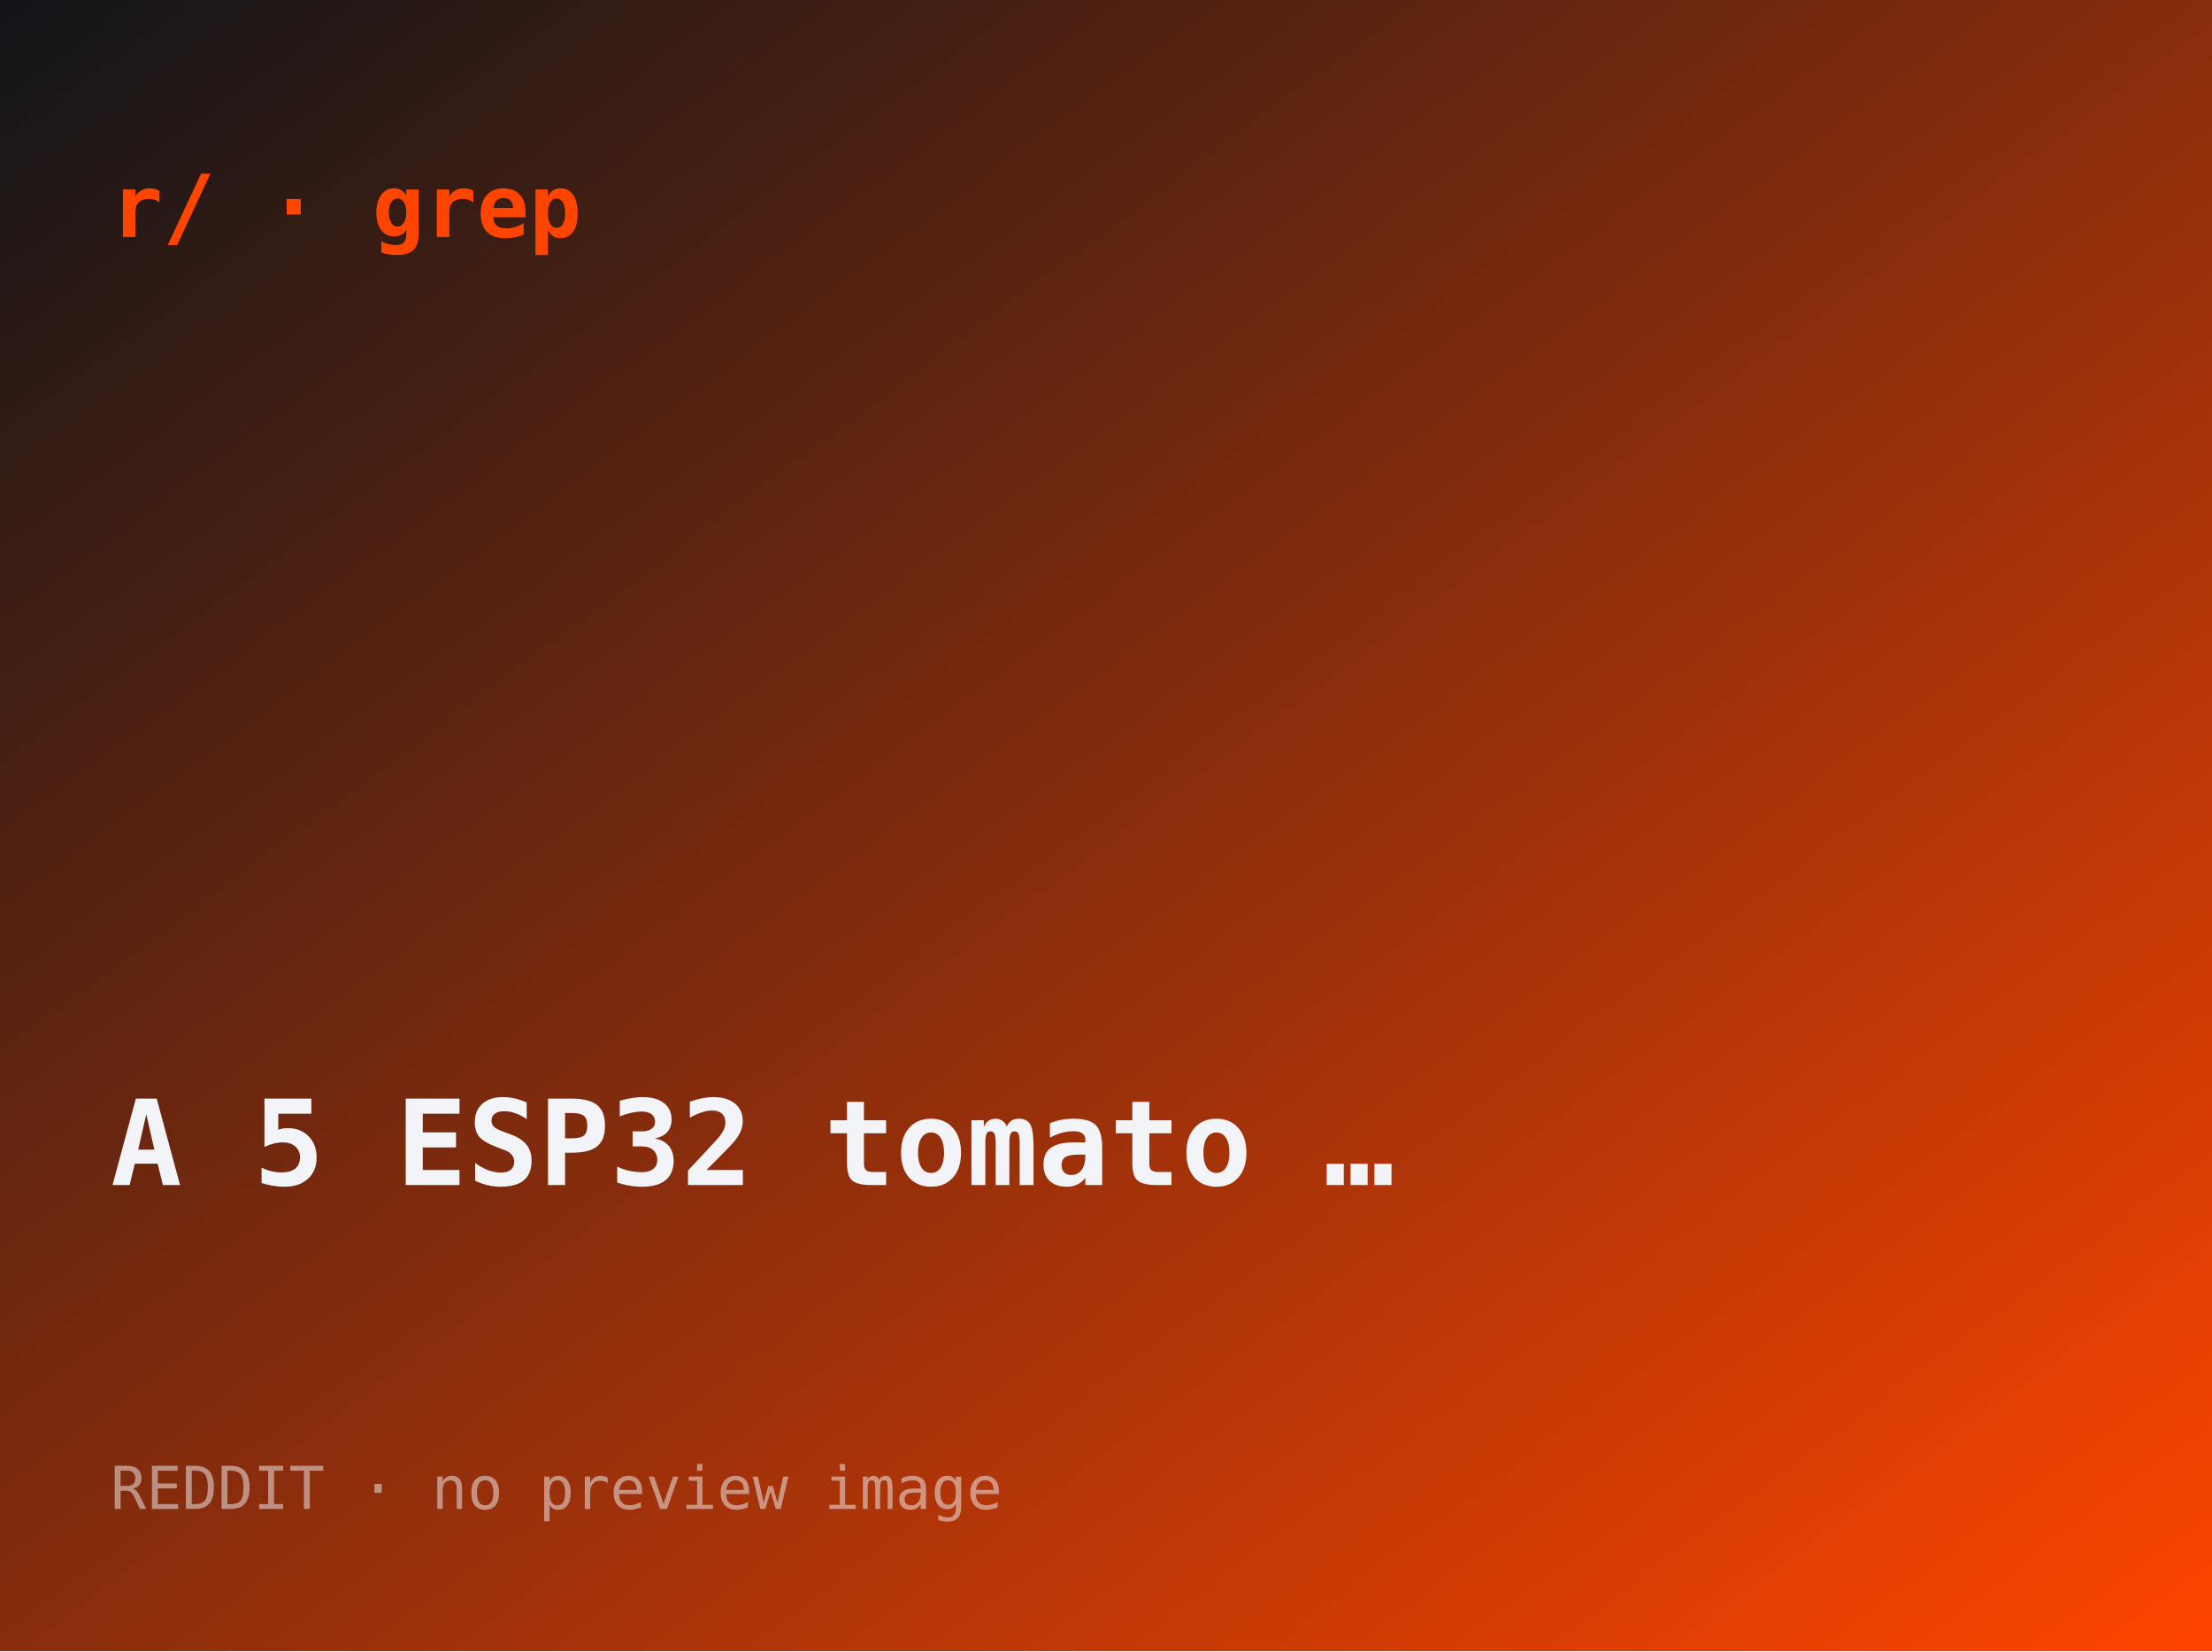
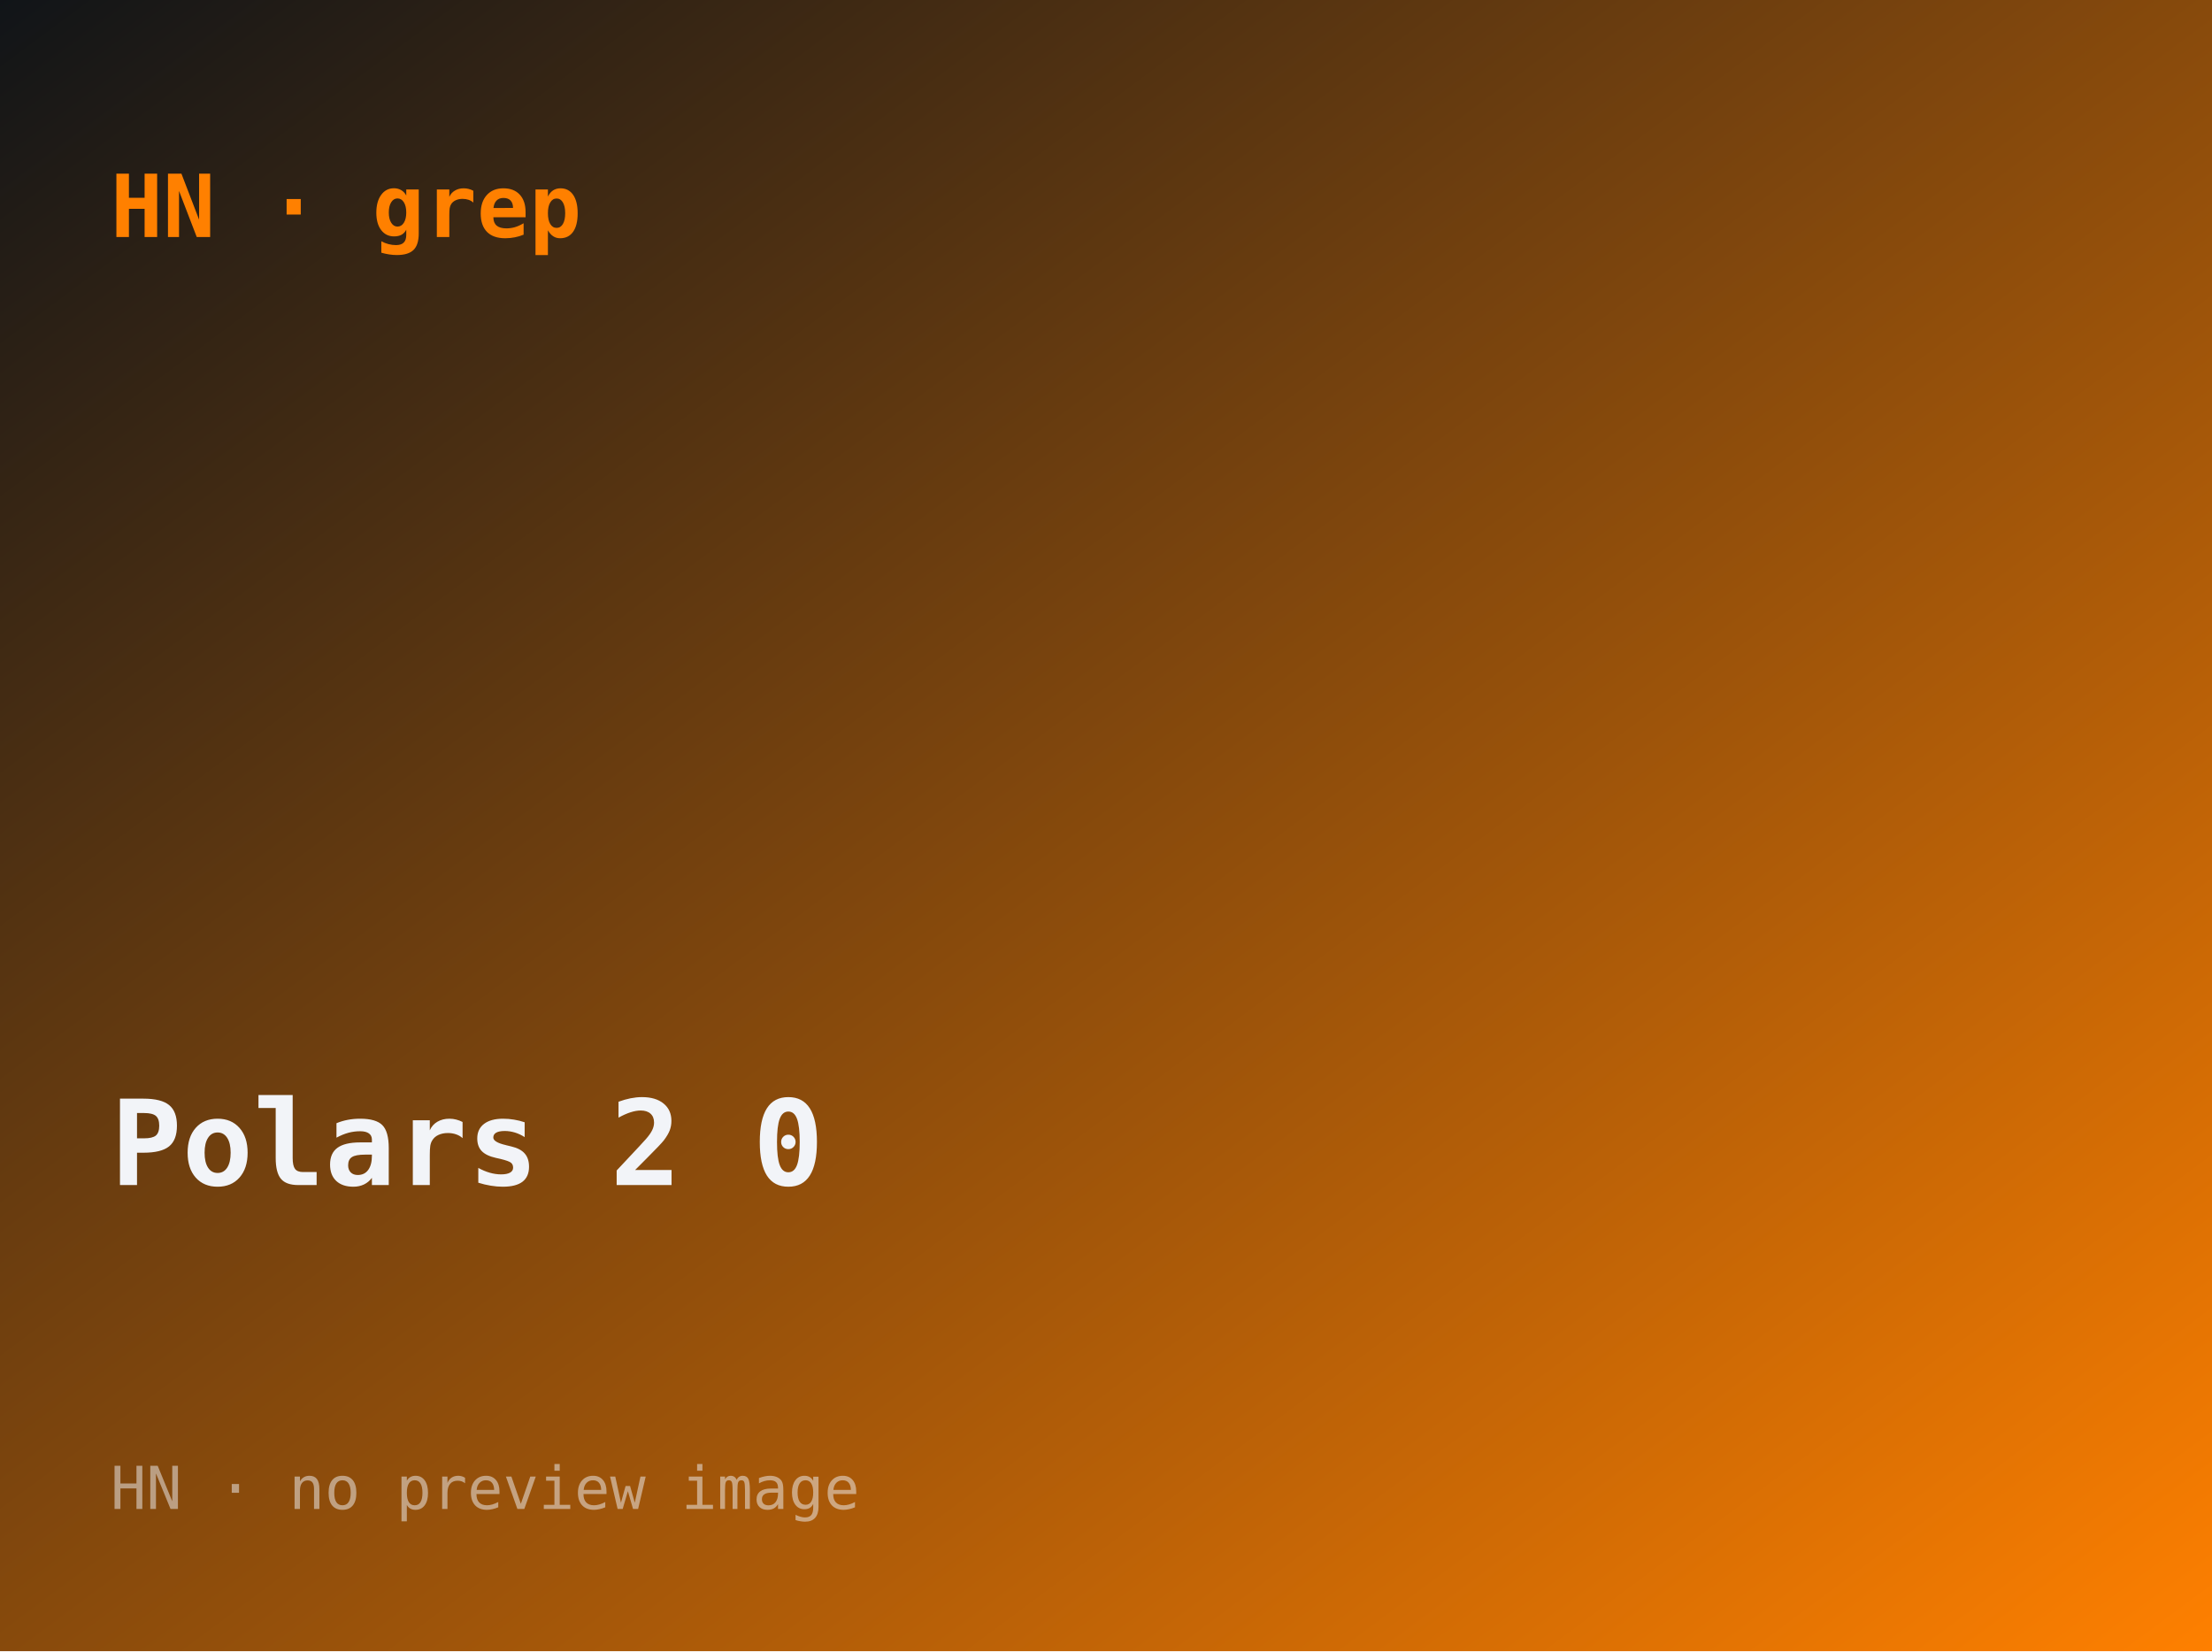
- <svg xmlns="http://www.w3.org/2000/svg" width="560" height="418" viewBox="0 0 560 418" role="img" aria-label="A $5 ESP32 tomato-sorting pipeline found bugs simulators missed">
+ <svg xmlns="http://www.w3.org/2000/svg" width="560" height="418" viewBox="0 0 560 418" role="img" aria-label="Polars 2.0">
  <defs>
    <linearGradient id="g" x1="0" y1="0" x2="1" y2="1">
      <stop offset="0" stop-color="#101418" />
-       <stop offset="1" stop-color="#ff4500" />
+       <stop offset="1" stop-color="#ff8000" />
    </linearGradient>
  </defs>
  <rect width="560" height="418" fill="url(#g)" />
-   <text x="28" y="60" font-family="ui-monospace,monospace" font-size="22" fill="#ff4500" font-weight="700">r/ · grep</text>
-   <text x="28" y="300" font-family="ui-monospace,monospace" font-size="30" fill="#f2f4f8" font-weight="600">A 5 ESP32 tomato …</text>
-   <text x="28" y="382" font-family="ui-monospace,monospace" font-size="15" fill="rgba(242,244,248,.5)">REDDIT · no preview image</text>
+   <text x="28" y="60" font-family="ui-monospace,monospace" font-size="22" fill="#ff8000" font-weight="700">HN · grep</text>
+   <text x="28" y="300" font-family="ui-monospace,monospace" font-size="30" fill="#f2f4f8" font-weight="600">Polars 2 0</text>
+   <text x="28" y="382" font-family="ui-monospace,monospace" font-size="15" fill="rgba(242,244,248,.5)">HN · no preview image</text>
</svg>
